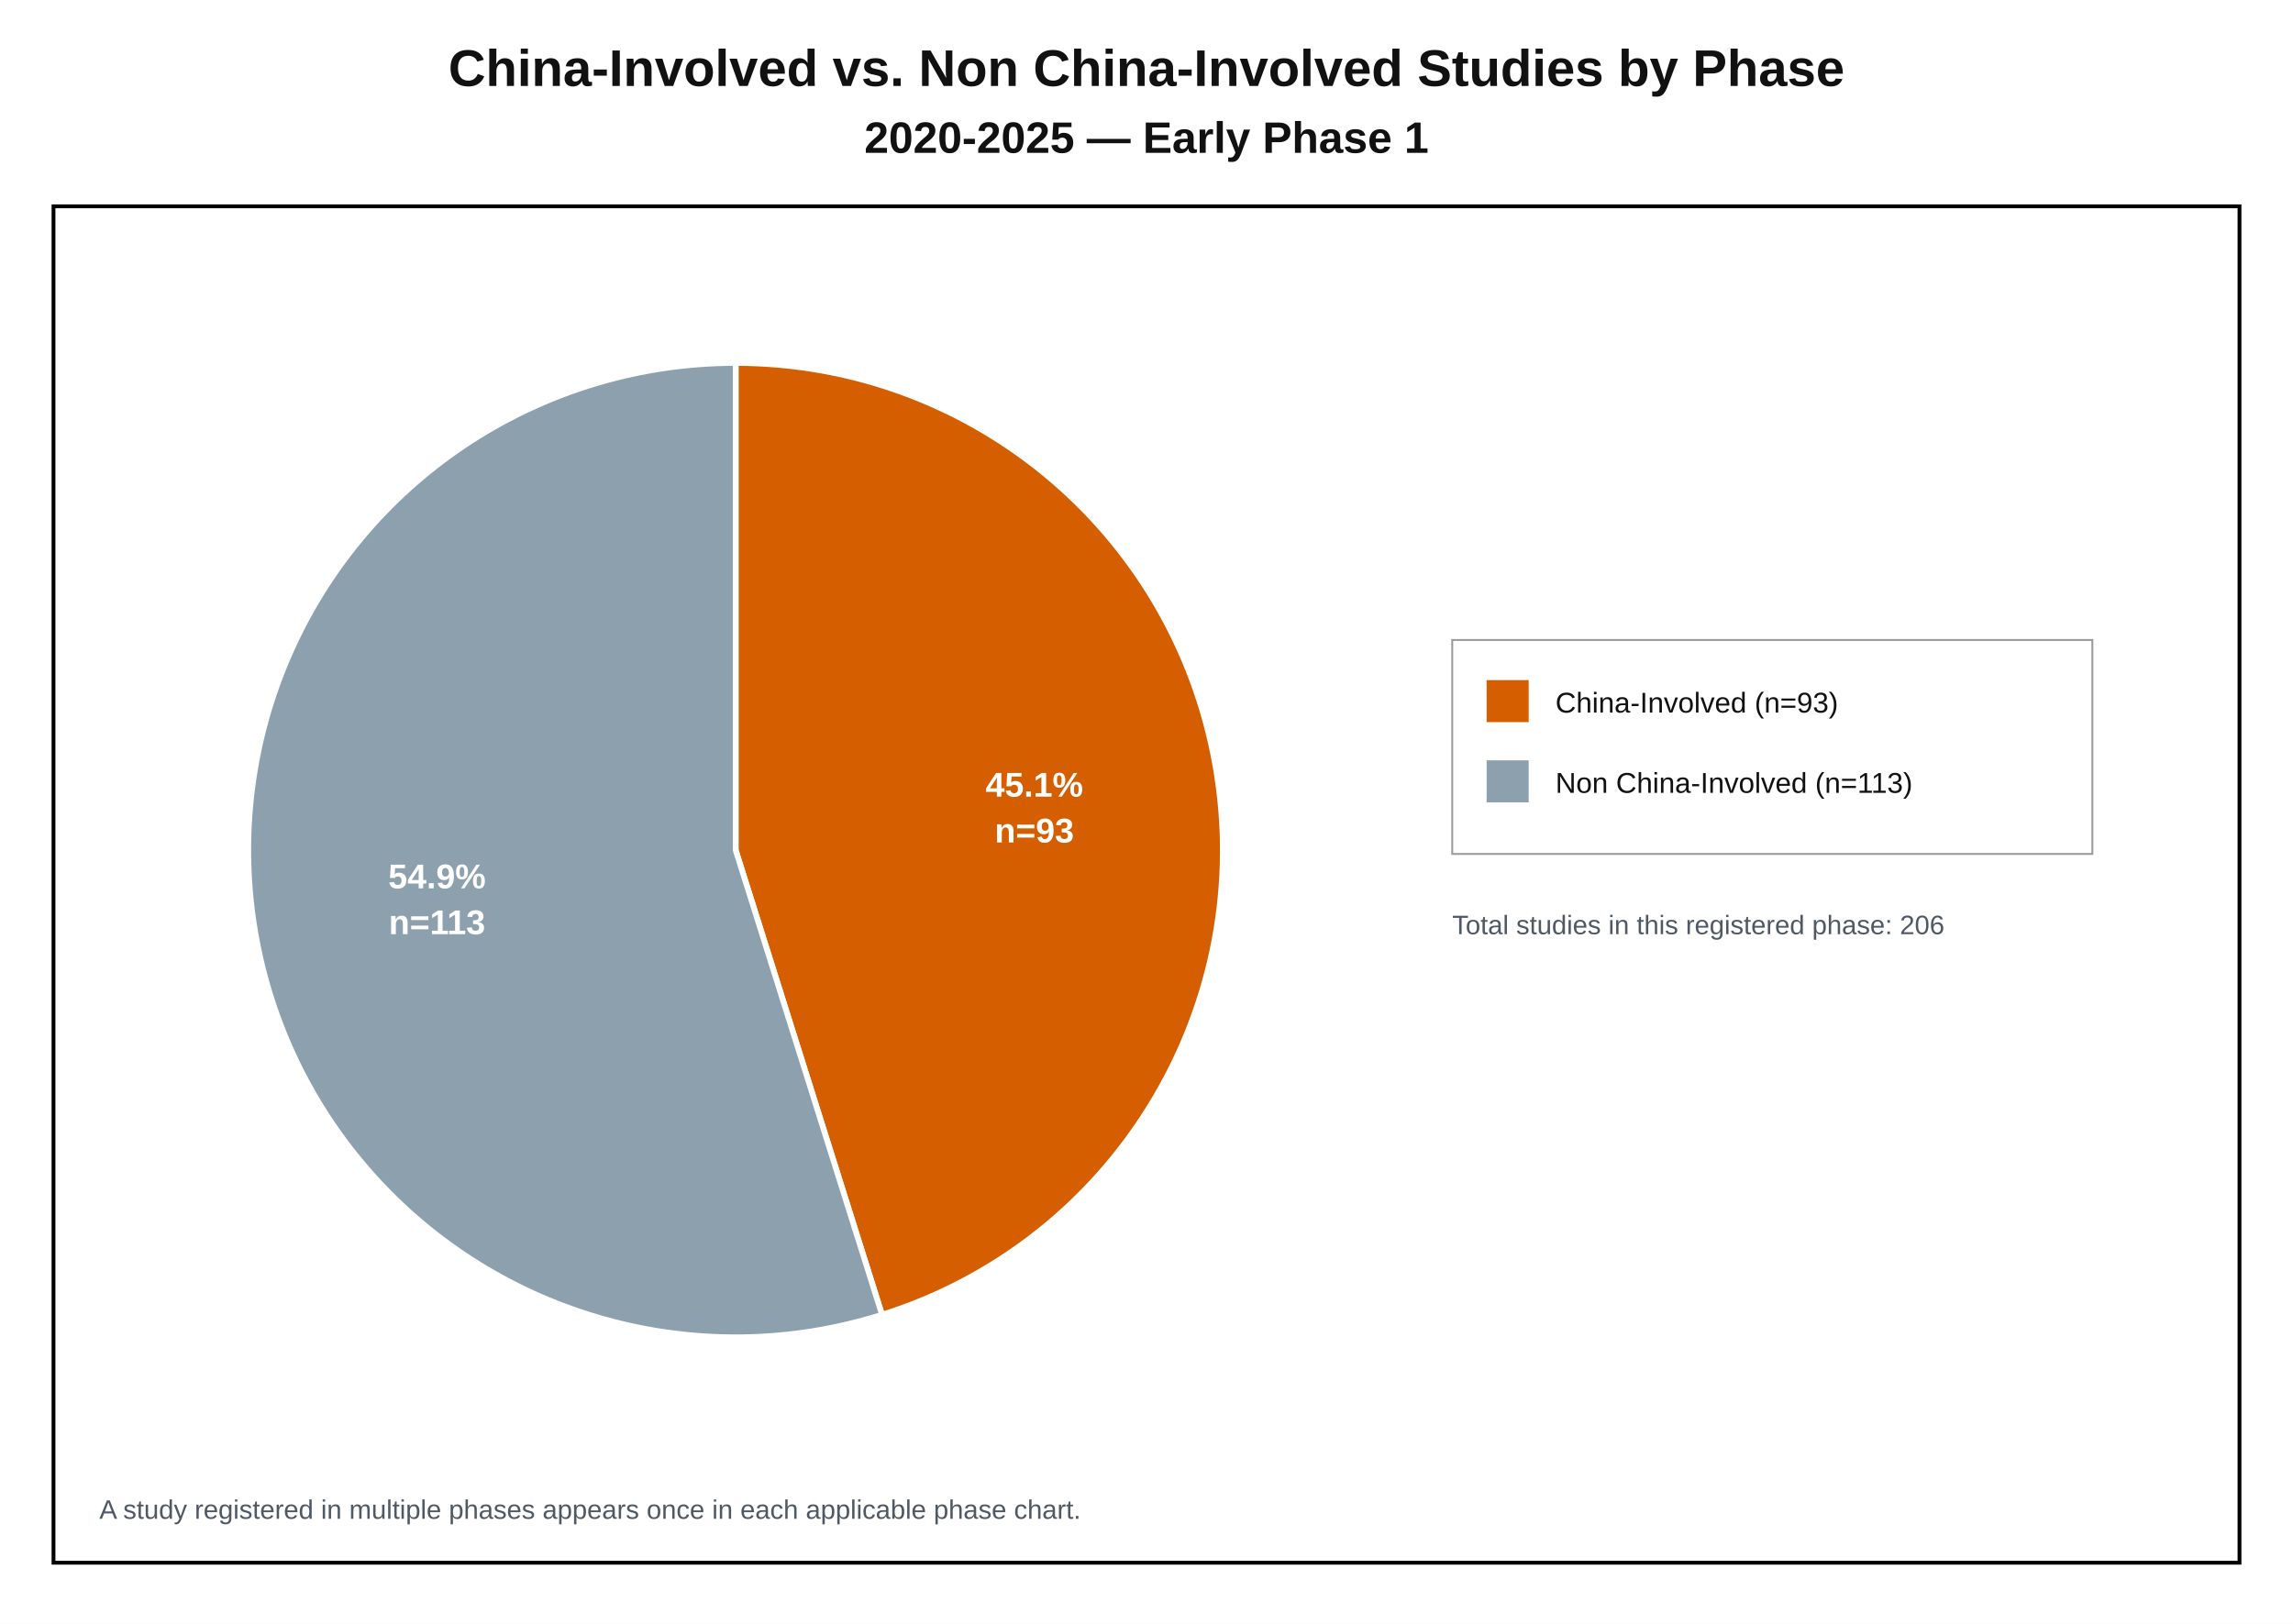
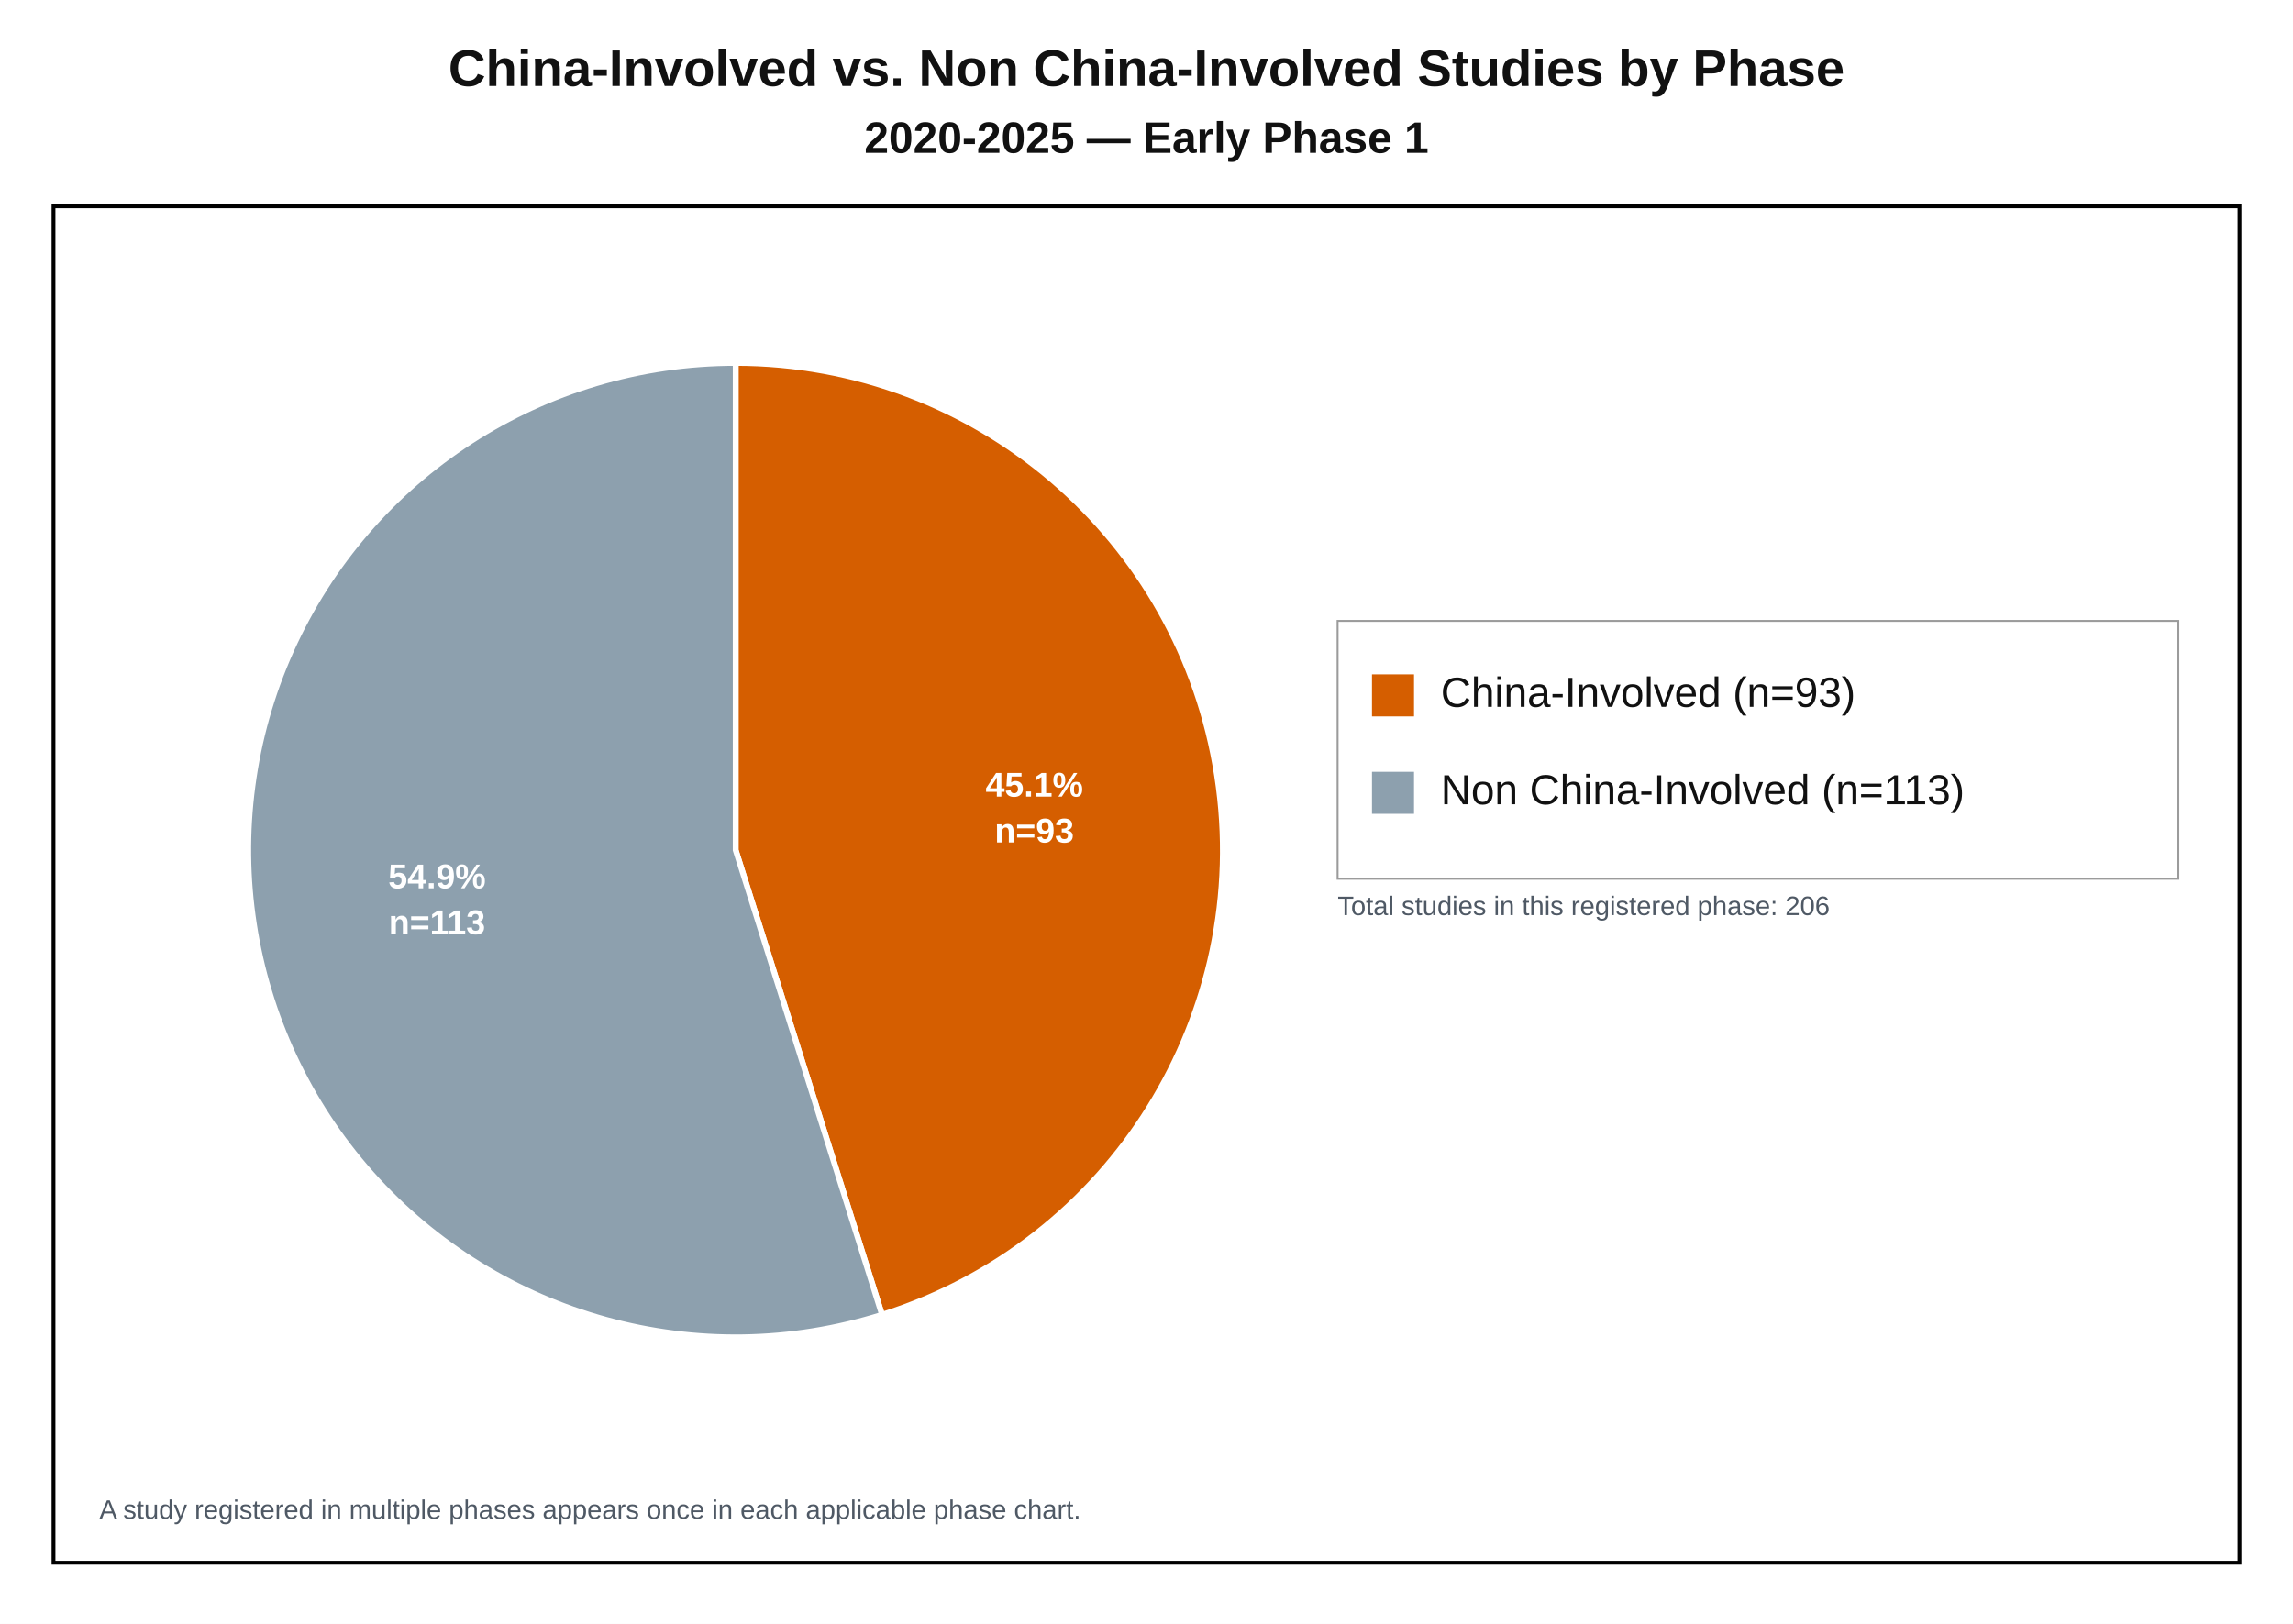
<svg xmlns="http://www.w3.org/2000/svg" width="1200" height="850" viewBox="0 0 1200 850">
  <rect width="1200" height="850" fill="#fff" />
-   <style>text{font-family:Arial,Helvetica,sans-serif;fill:#111}.title{font-size:27px;font-weight:700}.phase{font-size:23px;font-weight:700}.slice{font-size:18px;font-weight:700;fill:#fff}.legend{font-size:15px}.note{font-size:14px;fill:#4f5965}</style>
+   <style>text{font-family:Arial,Helvetica,sans-serif;fill:#111}.title{font-size:27px;font-weight:700}.phase{font-size:23px;font-weight:700}.slice{font-size:18px;font-weight:700;fill:#fff}.legend{font-size:22px}.note{font-size:14px;fill:#4f5965}</style>
  <text x="600" y="45" text-anchor="middle" class="title">China-Involved vs. Non China-Involved Studies by Phase</text>
  <text x="600" y="80" text-anchor="middle" class="phase">2020-2025 — Early Phase 1</text>
  <rect x="28" y="108" width="1144" height="710" fill="none" stroke="#000" stroke-width="2" />
  <path d="M 385.0,445.0 L 385.0,190.0 A 255.0,255.0 0 0 1 461.6,688.2 Z" fill="#d55e00" stroke="#fff" stroke-width="3" />
  <text x="541.3" y="417.0" text-anchor="middle" class="slice">45.1%</text>
  <text x="541.3" y="441.0" text-anchor="middle" class="slice">n=93</text>
  <path d="M 385.0,445.0 L 461.6,688.2 A 255.0,255.0 0 1 1 385.0,190.0 Z" fill="#8da0ae" stroke="#fff" stroke-width="3" />
  <text x="228.7" y="465.0" text-anchor="middle" class="slice">54.9%</text>
  <text x="228.7" y="489.0" text-anchor="middle" class="slice">n=113</text>
-   <rect x="760" y="335" width="335" height="112" fill="#fff" stroke="#9b9b9b" />
-   <rect x="778" y="356" width="22" height="22" fill="#d55e00" />
-   <text x="814" y="373" class="legend">China-Involved (n=93)</text>
-   <rect x="778" y="398" width="22" height="22" fill="#8da0ae" />
-   <text x="814" y="415" class="legend">Non China-Involved (n=113)</text>
-   <text x="760" y="489" class="note">Total studies in this registered phase: 206</text>
+   <rect x="700" y="325" width="440" height="135" fill="#fff" stroke="#9b9b9b" />
+   <rect x="718" y="353" width="22" height="22" fill="#d55e00" />
+   <text x="754" y="370" class="legend">China-Involved (n=93)</text>
+   <rect x="718" y="404" width="22" height="22" fill="#8da0ae" />
+   <text x="754" y="421" class="legend">Non China-Involved (n=113)</text>
+   <text x="700" y="479" class="note">Total studies in this registered phase: 206</text>
  <text x="52" y="795" class="note">A study registered in multiple phases appears once in each applicable phase chart.</text>
</svg>
